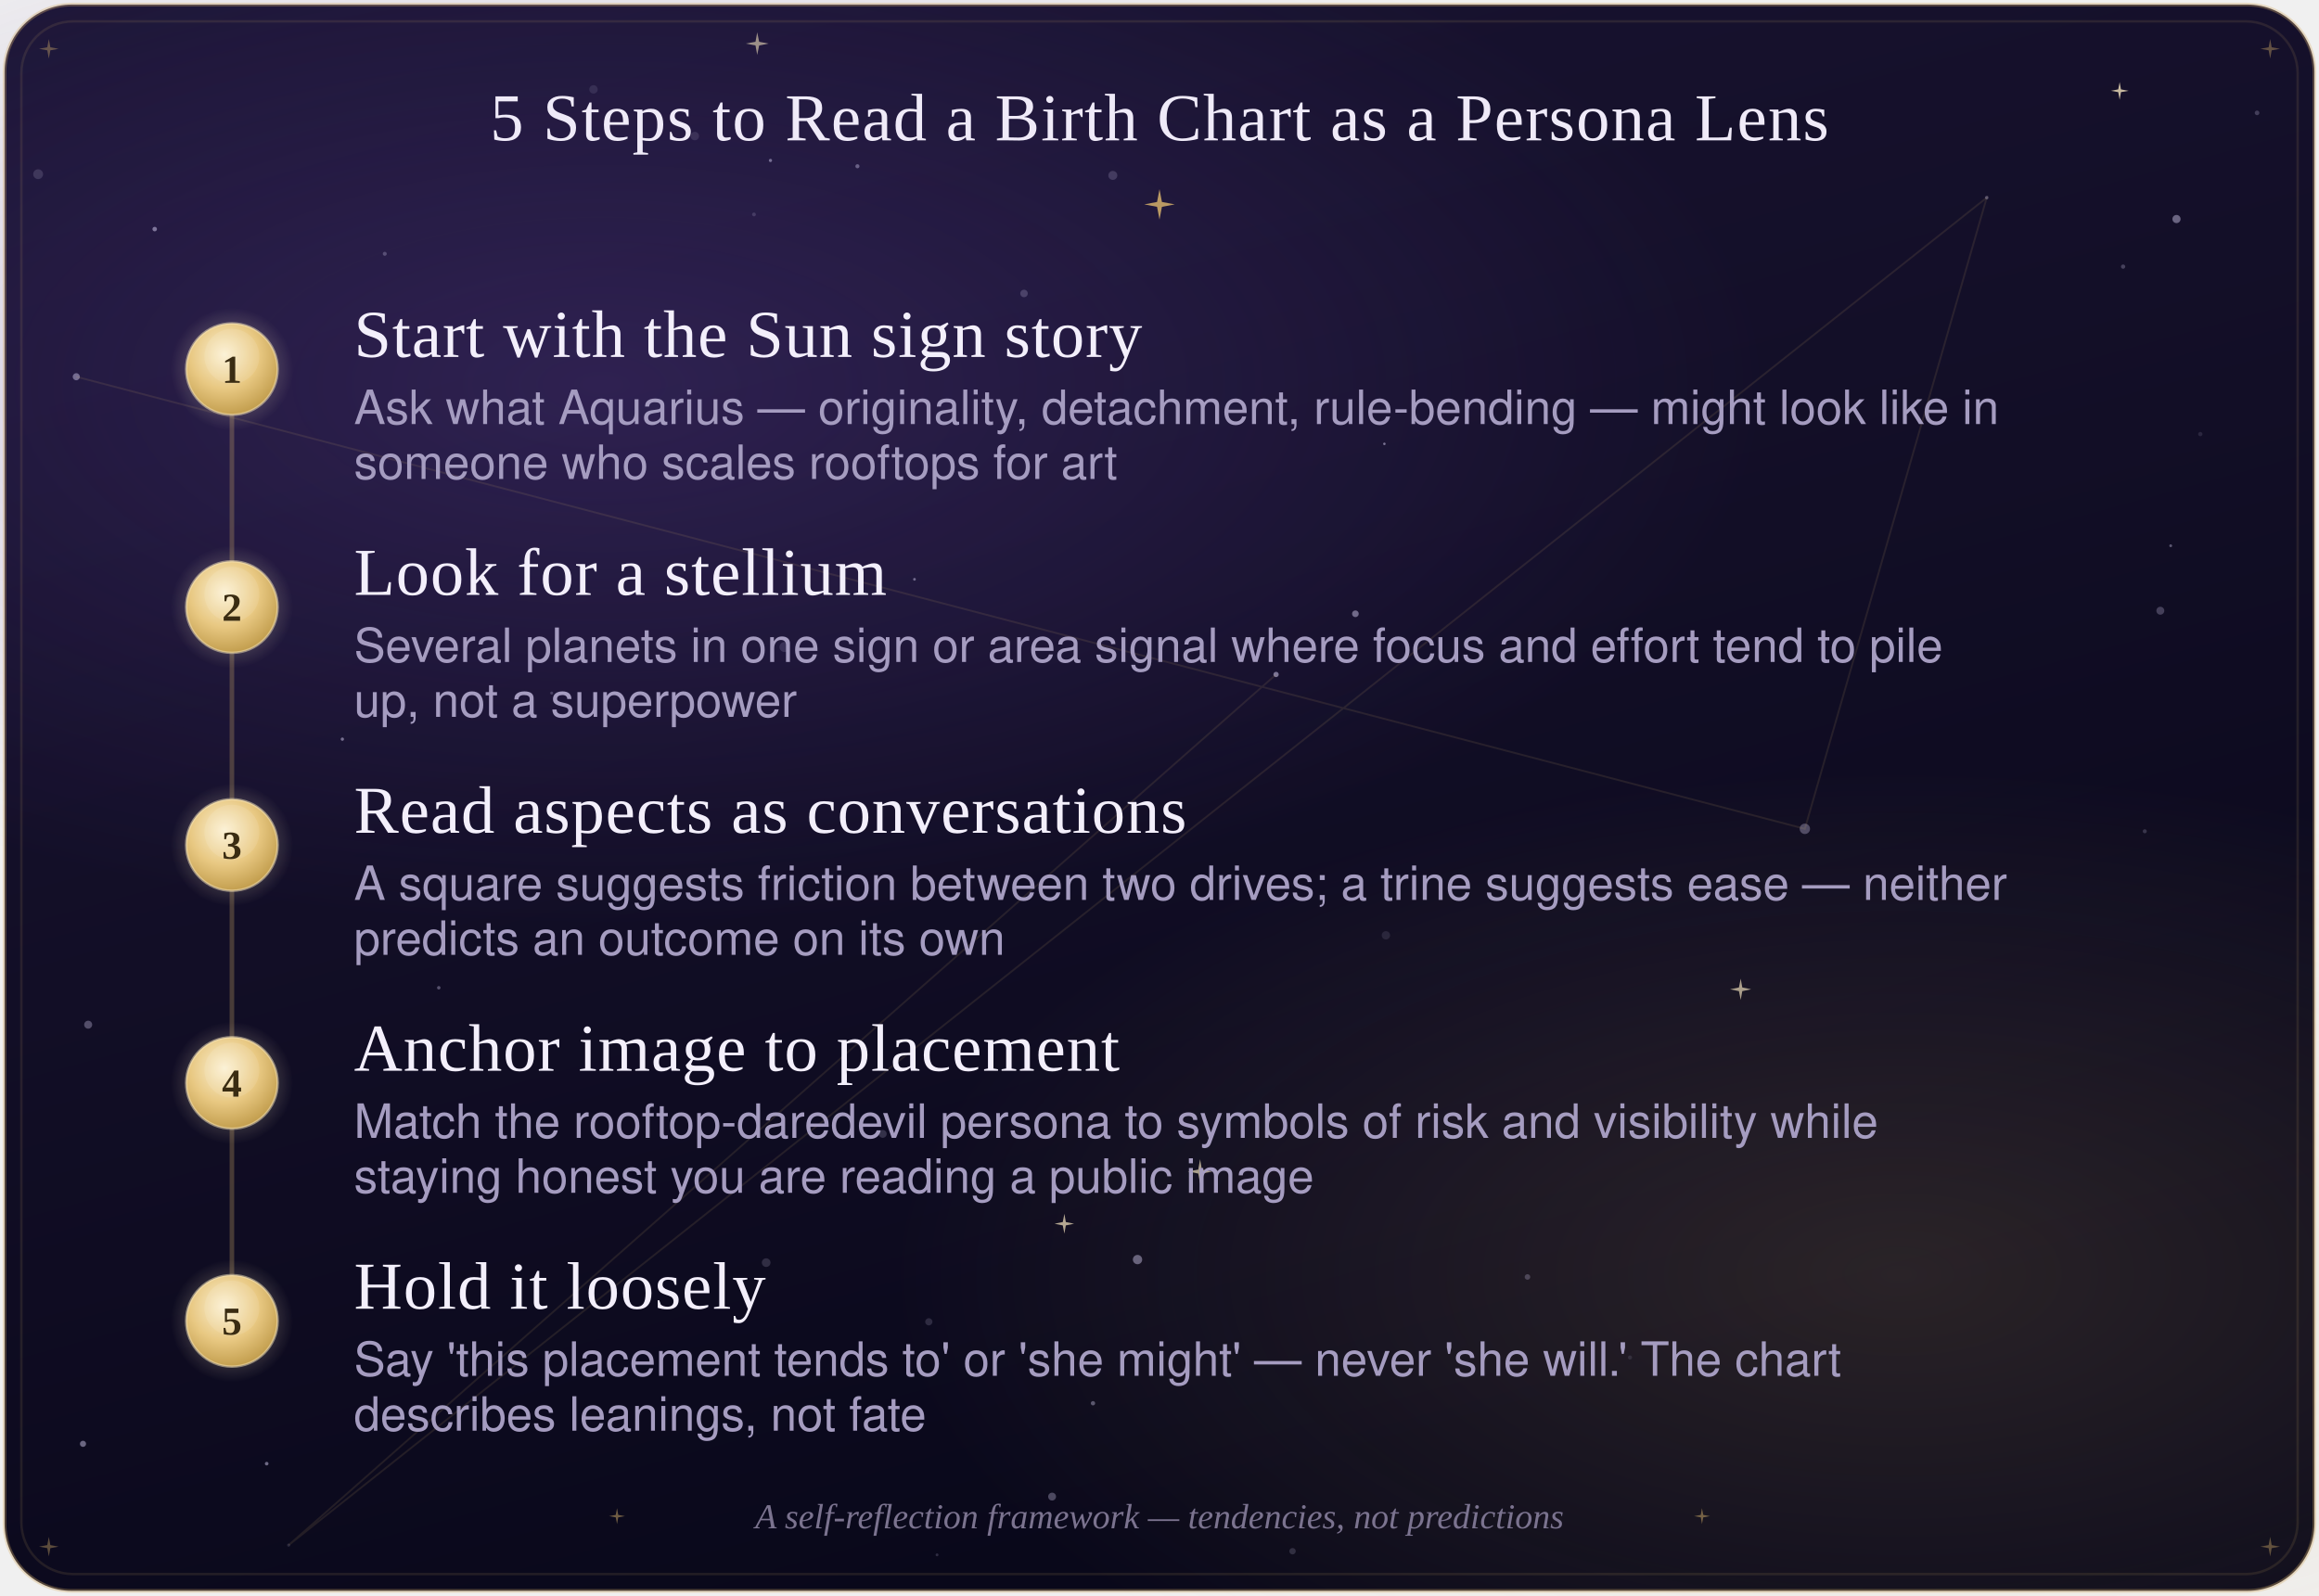
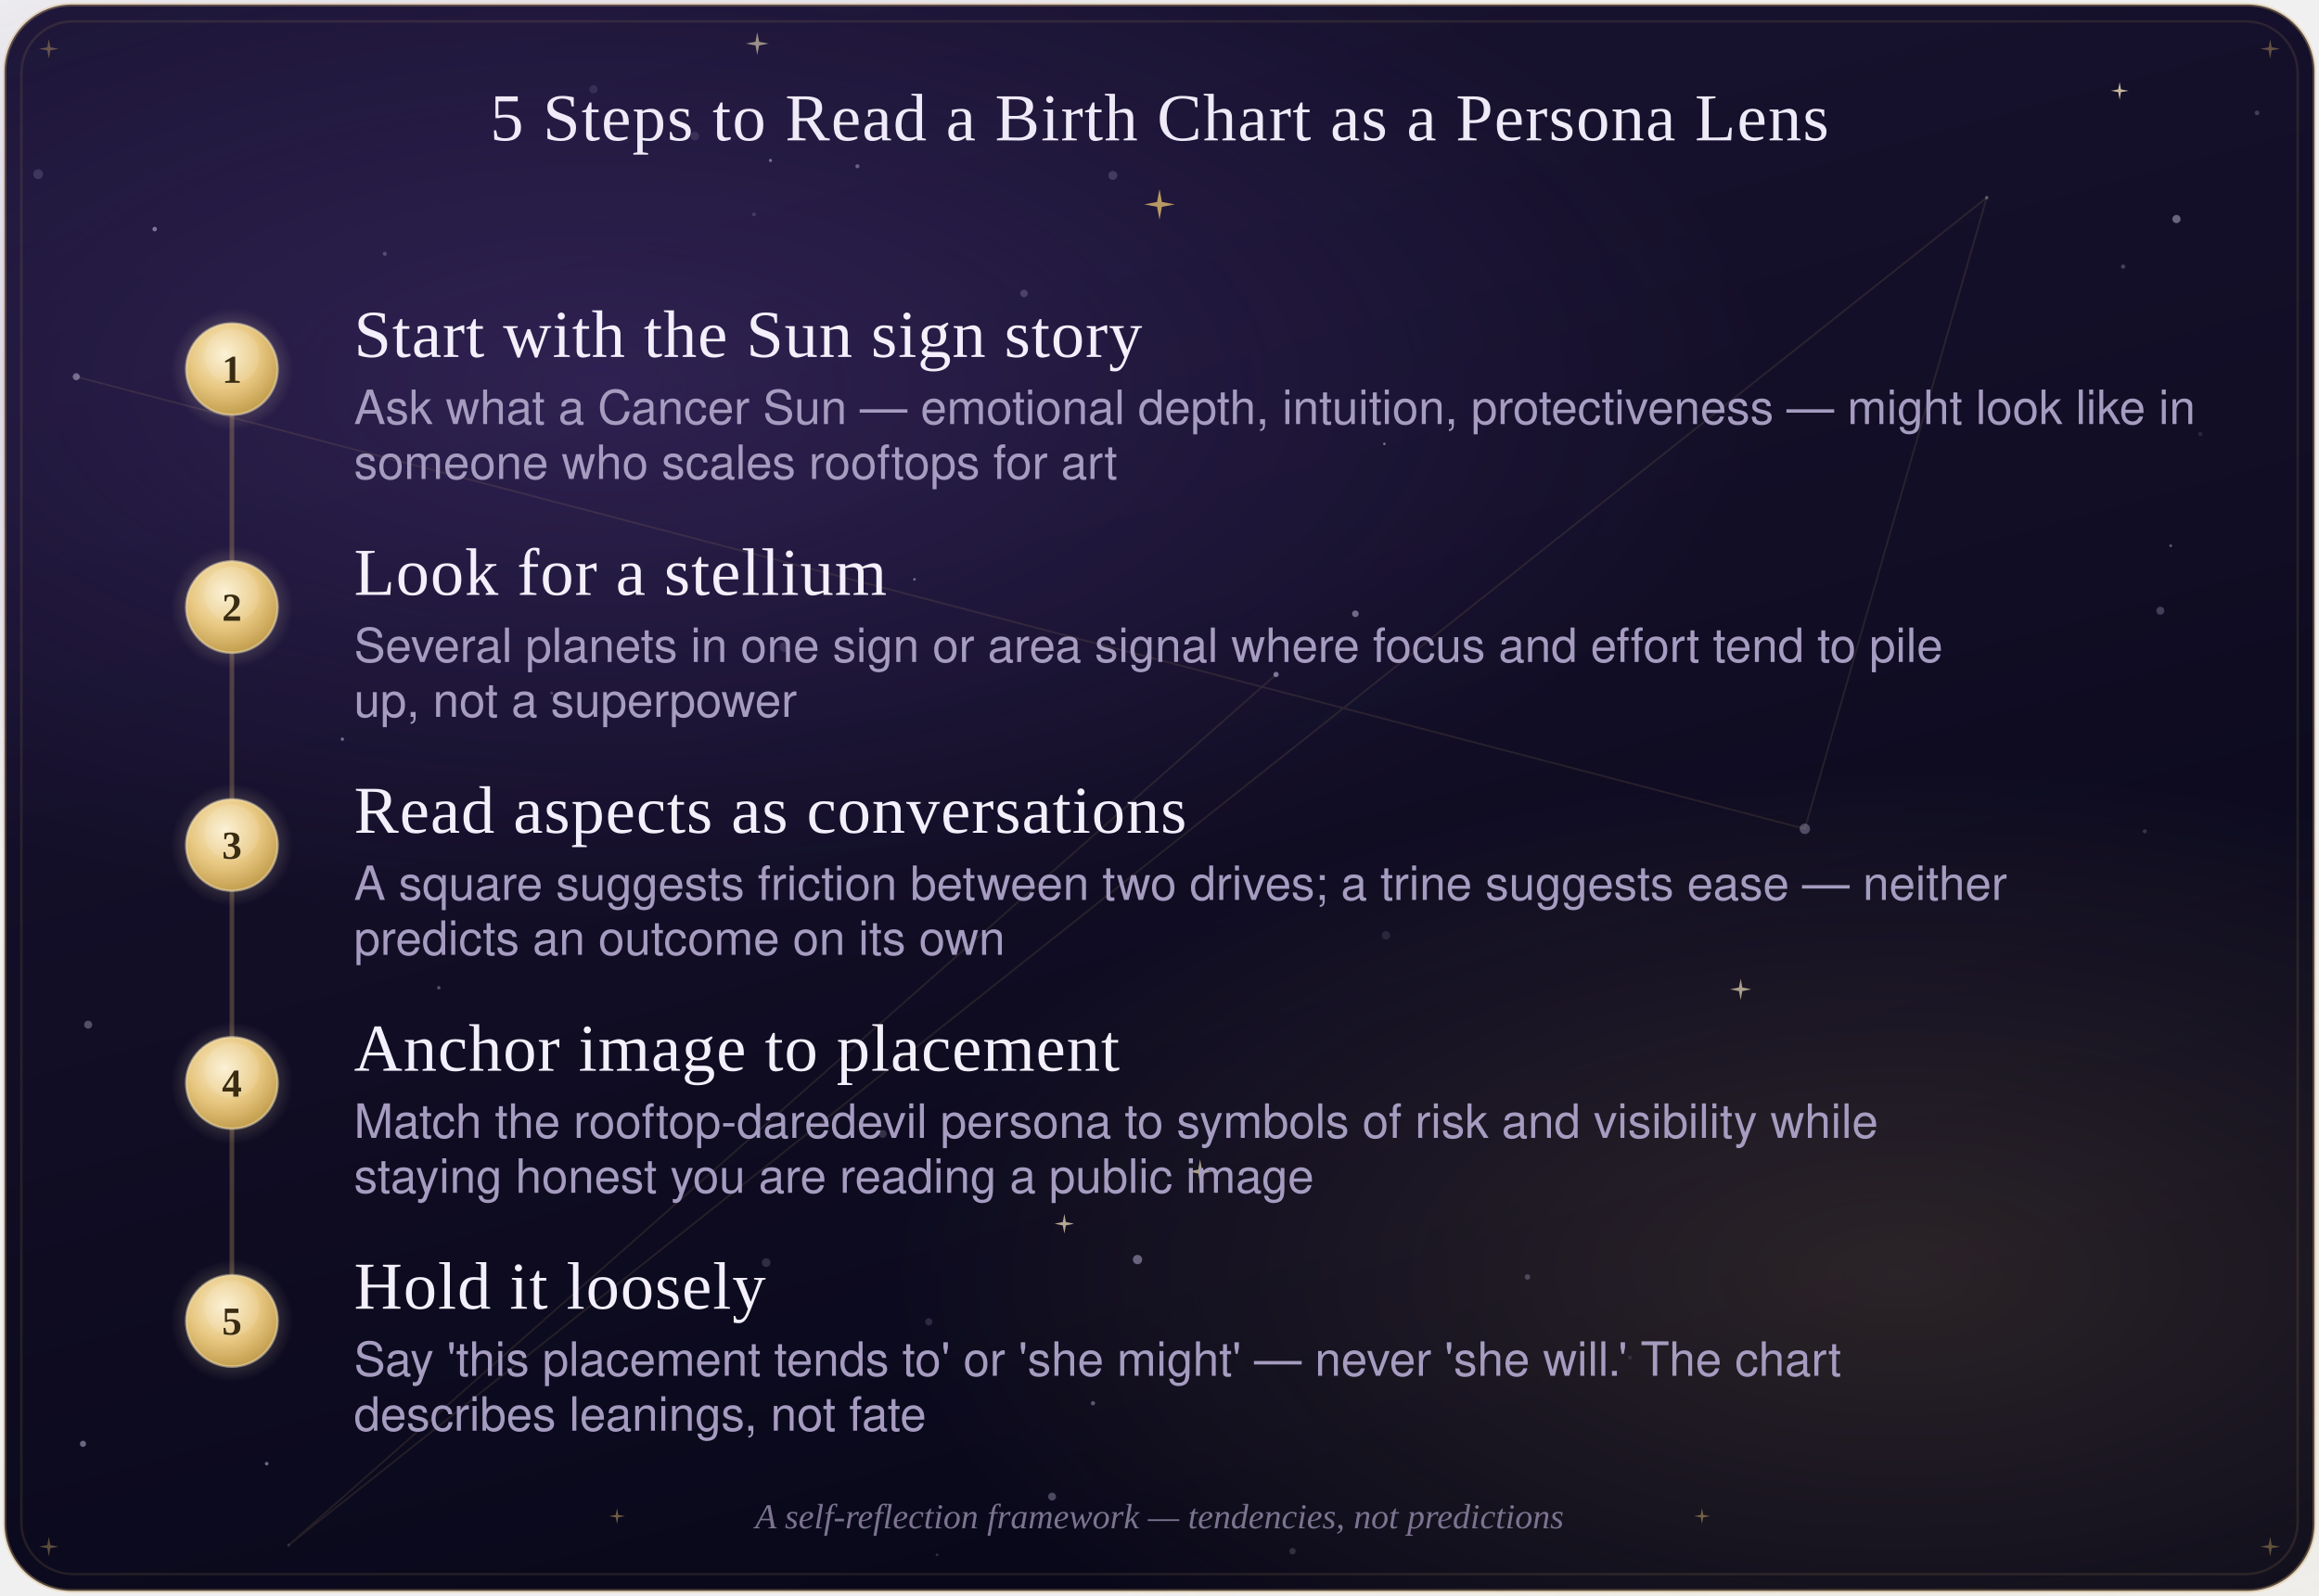
<svg xmlns="http://www.w3.org/2000/svg" viewBox="0 0 760 523" role="img" aria-label="5 Steps to Read a Birth Chart as a Persona Lens">
  <defs>
    <linearGradient id="angelanikolaubirthchart1en-panel" x1="0" y1="0" x2="0.4" y2="1">
      <stop offset="0" stop-color="#1a1433" />
      <stop offset="0.55" stop-color="#120e26" />
      <stop offset="1" stop-color="#09081a" />
    </linearGradient>
    <radialGradient id="angelanikolaubirthchart1en-foil" cx="0.42" cy="0.34" r="0.75">
      <stop offset="0" stop-color="#fbf0d2" />
      <stop offset="0.5" stop-color="#e8c882" />
      <stop offset="1" stop-color="#b8923f" />
    </radialGradient>
    <radialGradient id="angelanikolaubirthchart1en-glow" cx="0.5" cy="0.5" r="0.5">
      <stop offset="0" stop-color="#f6e6bf" />
      <stop offset="1" stop-color="#f6e6bf" stop-opacity="0" />
    </radialGradient>
    <radialGradient id="angelanikolaubirthchart1en-neb1" cx="0.5" cy="0.5" r="0.5">
      <stop offset="0" stop-color="#6f4bb0" stop-opacity="0.28" />
      <stop offset="1" stop-color="#6f4bb0" stop-opacity="0" />
    </radialGradient>
    <radialGradient id="angelanikolaubirthchart1en-neb2" cx="0.5" cy="0.5" r="0.5">
      <stop offset="0" stop-color="#d4af6a" stop-opacity="0.16" />
      <stop offset="1" stop-color="#d4af6a" stop-opacity="0" />
    </radialGradient>
    <linearGradient id="angelanikolaubirthchart1en-rule" x1="0" y1="0" x2="1" y2="0">
      <stop offset="0" stop-color="#d4af6a" stop-opacity="0" />
      <stop offset="0.5" stop-color="#d4af6a" stop-opacity="0.6" />
      <stop offset="1" stop-color="#d4af6a" stop-opacity="0" />
    </linearGradient>
  </defs>
  <rect x="1.5" y="1.5" width="757" height="520" rx="22" fill="url(#angelanikolaubirthchart1en-panel)" />
  <ellipse cx="198" cy="126" rx="380" ry="178" fill="url(#angelanikolaubirthchart1en-neb1)" />
  <ellipse cx="623" cy="418" rx="334" ry="167" fill="url(#angelanikolaubirthchart1en-neb2)" />
  <circle cx="358.2" cy="460.0" r="0.71" fill="#cfc8ea" opacity="0.39" />
  <circle cx="444.2" cy="201.2" r="1.10" fill="#cfc8ea" opacity="0.48" />
  <circle cx="28.9" cy="335.9" r="1.31" fill="#cfc8ea" opacity="0.34" />
  <circle cx="143.8" cy="323.8" r="0.57" fill="#cfc8ea" opacity="0.36" />
  <circle cx="289.3" cy="371.7" r="1.29" fill="#cfc8ea" opacity="0.20" />
  <circle cx="423.6" cy="508.5" r="1.05" fill="#cfc8ea" opacity="0.18" />
  <circle cx="453.7" cy="145.5" r="0.41" fill="#cfc8ea" opacity="0.53" />
  <circle cx="12.5" cy="57.1" r="1.61" fill="#cfc8ea" opacity="0.17" />
  <circle cx="713.3" cy="71.8" r="1.34" fill="#cfc8ea" opacity="0.46" />
  <circle cx="500.6" cy="418.6" r="0.91" fill="#cfc8ea" opacity="0.26" />
  <circle cx="739.7" cy="37.0" r="0.76" fill="#cfc8ea" opacity="0.25" />
  <circle cx="344.8" cy="490.6" r="1.29" fill="#cfc8ea" opacity="0.33" />
  <circle cx="281.0" cy="54.5" r="0.67" fill="#cfc8ea" opacity="0.40" />
  <circle cx="418.2" cy="221.1" r="0.87" fill="#cfc8ea" opacity="0.54" />
  <circle cx="702.9" cy="272.5" r="0.66" fill="#cfc8ea" opacity="0.21" />
  <circle cx="247.1" cy="70.3" r="0.62" fill="#cfc8ea" opacity="0.18" />
  <circle cx="94.6" cy="506.5" r="0.51" fill="#cfc8ea" opacity="0.16" />
  <circle cx="252.5" cy="52.6" r="0.53" fill="#cfc8ea" opacity="0.49" />
  <circle cx="711.4" cy="178.9" r="0.47" fill="#cfc8ea" opacity="0.39" />
  <circle cx="651.1" cy="64.8" r="0.57" fill="#cfc8ea" opacity="0.35" />
  <circle cx="591.5" cy="271.7" r="1.70" fill="#cfc8ea" opacity="0.33" />
  <circle cx="307.1" cy="509.7" r="0.47" fill="#cfc8ea" opacity="0.19" />
  <circle cx="50.7" cy="75.1" r="0.74" fill="#cfc8ea" opacity="0.53" />
  <circle cx="25.0" cy="123.5" r="1.16" fill="#cfc8ea" opacity="0.47" />
  <circle cx="257.1" cy="212.1" r="1.64" fill="#cfc8ea" opacity="0.16" />
  <circle cx="372.8" cy="412.9" r="1.53" fill="#cfc8ea" opacity="0.45" />
  <circle cx="299.7" cy="189.9" r="0.45" fill="#cfc8ea" opacity="0.47" />
  <circle cx="335.6" cy="96.2" r="1.23" fill="#cfc8ea" opacity="0.23" />
  <circle cx="364.7" cy="57.5" r="1.47" fill="#cfc8ea" opacity="0.20" />
  <circle cx="112.2" cy="242.3" r="0.54" fill="#cfc8ea" opacity="0.51" />
  <circle cx="708.0" cy="200.2" r="1.30" fill="#cfc8ea" opacity="0.27" />
  <circle cx="87.4" cy="479.8" r="0.59" fill="#cfc8ea" opacity="0.50" />
  <circle cx="251.1" cy="413.9" r="1.42" fill="#cfc8ea" opacity="0.18" />
  <circle cx="304.4" cy="433.3" r="1.18" fill="#cfc8ea" opacity="0.17" />
  <circle cx="721.1" cy="142.3" r="0.70" fill="#cfc8ea" opacity="0.13" />
  <circle cx="27.2" cy="473.3" r="1.01" fill="#cfc8ea" opacity="0.48" />
  <circle cx="206.2" cy="273.0" r="0.41" fill="#cfc8ea" opacity="0.15" />
  <circle cx="454.2" cy="306.6" r="1.37" fill="#cfc8ea" opacity="0.12" />
  <circle cx="695.8" cy="87.4" r="0.70" fill="#cfc8ea" opacity="0.27" />
  <circle cx="180.8" cy="227.2" r="0.49" fill="#cfc8ea" opacity="0.24" />
  <circle cx="534.2" cy="445.0" r="0.67" fill="#cfc8ea" opacity="0.12" />
  <circle cx="227.7" cy="44.6" r="1.39" fill="#cfc8ea" opacity="0.13" />
  <circle cx="126.1" cy="83.2" r="0.65" fill="#cfc8ea" opacity="0.29" />
  <circle cx="194.5" cy="29.3" r="1.38" fill="#cfc8ea" opacity="0.12" />
  <path d="M 248.159 10.6 L 248.8 13.7 L 251.9 14.285 L 248.8 14.9 L 248.159 18.0 L 247.6 14.9 L 244.4 14.285 L 247.6 13.7 Z" fill="#f6e6bf" opacity="0.576" />
  <path d="M 348.827 397.9 L 349.3 400.6 L 352.0 401.15 L 349.3 401.7 L 348.827 404.4 L 348.3 401.7 L 345.6 401.15 L 348.3 400.6 Z" fill="#f6e6bf" opacity="0.708" />
  <path d="M 694.67 26.9 L 695.1 29.3 L 697.6 29.772 L 695.1 30.2 L 694.67 32.7 L 694.2 30.2 L 691.8 29.772 L 694.2 29.3 Z" fill="#f6e6bf" opacity="0.791" />
  <path d="M 570.473 320.8 L 571.0 323.7 L 573.9 324.302 L 571.0 324.9 L 570.473 327.8 L 569.9 324.9 L 567.0 324.302 L 569.9 323.7 Z" fill="#f6e6bf" opacity="0.664" />
  <path d="M 393.301 380.0 L 393.9 383.4 L 397.3 384.028 L 393.9 384.7 L 393.301 388.0 L 392.7 384.7 L 389.3 384.028 L 392.7 383.4 Z" fill="#f6e6bf" opacity="0.658" />
  <path d="M 418.2 221.1 L 94.6 506.5 L 651.1 64.8 L 591.5 271.7 L 25.0 123.5" fill="none" stroke="#d4af6a" stroke-width="0.6" opacity="0.12" />
  <rect x="1.5" y="1.5" width="757" height="520" rx="22" fill="none" stroke="#d4af6a" stroke-opacity="0.34" stroke-width="1.2" />
  <rect x="7" y="7" width="746" height="509" rx="17" fill="none" stroke="#d4af6a" stroke-opacity="0.12" stroke-width="0.8" />
  <path d="M 16 12.8 L 16.5 15.5 L 19.2 16 L 16.5 16.5 L 16 19.2 L 15.5 16.5 L 12.8 16 L 15.5 15.5 Z" fill="#d4af6a" opacity="0.4" />
  <path d="M 744 12.8 L 744.5 15.5 L 747.2 16 L 744.5 16.5 L 744 19.2 L 743.5 16.5 L 740.8 16 L 743.5 15.5 Z" fill="#d4af6a" opacity="0.4" />
  <path d="M 16 503.8 L 16.5 506.5 L 19.2 507 L 16.5 507.5 L 16 510.2 L 15.5 507.5 L 12.8 507 L 15.5 506.5 Z" fill="#d4af6a" opacity="0.4" />
  <path d="M 744 503.8 L 744.5 506.5 L 747.2 507 L 744.5 507.5 L 744 510.2 L 743.5 507.5 L 740.8 507 L 743.5 506.5 Z" fill="#d4af6a" opacity="0.4" />
  <text x="380" y="46" text-anchor="middle" font-family="Georgia, 'Times New Roman', serif" font-size="22" letter-spacing="0.4" fill="#efeaf8">5 Steps to Read a Birth Chart as a Persona Lens</text>
  <line x1="230" y1="67" x2="368" y2="67" stroke="url(#angelanikolaubirthchart1en-rule)" stroke-width="1" />
  <line x1="392" y1="67" x2="530" y2="67" stroke="url(#angelanikolaubirthchart1en-rule)" stroke-width="1" />
  <path d="M 380 62.0 L 380.8 66.2 L 385.0 67 L 380.8 67.8 L 380 72.0 L 379.2 67.8 L 375.0 67 L 379.2 66.2 Z" fill="#d4af6a" opacity="0.85" />
  <line x1="76" y1="121" x2="76" y2="433" stroke="#d4af6a" stroke-opacity="0.28" stroke-width="1.5" />
  <circle cx="76" cy="121" r="20.0" fill="url(#angelanikolaubirthchart1en-glow)" opacity="0.5" />
  <circle cx="76" cy="121" r="15" fill="url(#angelanikolaubirthchart1en-foil)" stroke="#f6e6bf" stroke-opacity="0.5" stroke-width="0.8" />
  <circle cx="76" cy="116.8" r="9.0" fill="#ffffff" opacity="0.10" />
  <text x="76" y="125.5" text-anchor="middle" font-family="Georgia, 'Times New Roman', serif" font-size="13" font-weight="700" fill="#3a2c12">1</text>
  <text x="116" y="117.0" font-family="Georgia, 'Times New Roman', serif" font-size="22" letter-spacing="0.3" fill="#f3effb">Start with the Sun sign story</text>
-   <text x="116" y="139.0" font-family="Helvetica, Arial, sans-serif" font-size="15.5" fill="#a59cc0">Ask what Aquarius — originality, detachment, rule-bending — might look like in</text>
+   <text x="116" y="139.0" font-family="Helvetica, Arial, sans-serif" font-size="15.5" fill="#a59cc0">Ask what a Cancer Sun — emotional depth, intuition, protectiveness — might look like in</text>
  <text x="116" y="157.0" font-family="Helvetica, Arial, sans-serif" font-size="15.5" fill="#a59cc0">someone who scales rooftops for art</text>
  <circle cx="76" cy="199" r="20.0" fill="url(#angelanikolaubirthchart1en-glow)" opacity="0.5" />
  <circle cx="76" cy="199" r="15" fill="url(#angelanikolaubirthchart1en-foil)" stroke="#f6e6bf" stroke-opacity="0.5" stroke-width="0.8" />
  <circle cx="76" cy="194.8" r="9.0" fill="#ffffff" opacity="0.10" />
  <text x="76" y="203.5" text-anchor="middle" font-family="Georgia, 'Times New Roman', serif" font-size="13" font-weight="700" fill="#3a2c12">2</text>
  <text x="116" y="195.0" font-family="Georgia, 'Times New Roman', serif" font-size="22" letter-spacing="0.3" fill="#f3effb">Look for a stellium</text>
  <text x="116" y="217.0" font-family="Helvetica, Arial, sans-serif" font-size="15.5" fill="#a59cc0">Several planets in one sign or area signal where focus and effort tend to pile</text>
  <text x="116" y="235.0" font-family="Helvetica, Arial, sans-serif" font-size="15.5" fill="#a59cc0">up, not a superpower</text>
  <circle cx="76" cy="277" r="20.0" fill="url(#angelanikolaubirthchart1en-glow)" opacity="0.5" />
  <circle cx="76" cy="277" r="15" fill="url(#angelanikolaubirthchart1en-foil)" stroke="#f6e6bf" stroke-opacity="0.5" stroke-width="0.8" />
  <circle cx="76" cy="272.8" r="9.0" fill="#ffffff" opacity="0.10" />
  <text x="76" y="281.5" text-anchor="middle" font-family="Georgia, 'Times New Roman', serif" font-size="13" font-weight="700" fill="#3a2c12">3</text>
  <text x="116" y="273.0" font-family="Georgia, 'Times New Roman', serif" font-size="22" letter-spacing="0.3" fill="#f3effb">Read aspects as conversations</text>
  <text x="116" y="295.0" font-family="Helvetica, Arial, sans-serif" font-size="15.5" fill="#a59cc0">A square suggests friction between two drives; a trine suggests ease — neither</text>
  <text x="116" y="313.0" font-family="Helvetica, Arial, sans-serif" font-size="15.5" fill="#a59cc0">predicts an outcome on its own</text>
  <circle cx="76" cy="355" r="20.0" fill="url(#angelanikolaubirthchart1en-glow)" opacity="0.5" />
  <circle cx="76" cy="355" r="15" fill="url(#angelanikolaubirthchart1en-foil)" stroke="#f6e6bf" stroke-opacity="0.5" stroke-width="0.8" />
  <circle cx="76" cy="350.8" r="9.0" fill="#ffffff" opacity="0.10" />
  <text x="76" y="359.5" text-anchor="middle" font-family="Georgia, 'Times New Roman', serif" font-size="13" font-weight="700" fill="#3a2c12">4</text>
  <text x="116" y="351.0" font-family="Georgia, 'Times New Roman', serif" font-size="22" letter-spacing="0.3" fill="#f3effb">Anchor image to placement</text>
  <text x="116" y="373.0" font-family="Helvetica, Arial, sans-serif" font-size="15.5" fill="#a59cc0">Match the rooftop-daredevil persona to symbols of risk and visibility while</text>
  <text x="116" y="391.0" font-family="Helvetica, Arial, sans-serif" font-size="15.5" fill="#a59cc0">staying honest you are reading a public image</text>
  <circle cx="76" cy="433" r="20.0" fill="url(#angelanikolaubirthchart1en-glow)" opacity="0.5" />
  <circle cx="76" cy="433" r="15" fill="url(#angelanikolaubirthchart1en-foil)" stroke="#f6e6bf" stroke-opacity="0.5" stroke-width="0.8" />
  <circle cx="76" cy="428.8" r="9.0" fill="#ffffff" opacity="0.10" />
  <text x="76" y="437.5" text-anchor="middle" font-family="Georgia, 'Times New Roman', serif" font-size="13" font-weight="700" fill="#3a2c12">5</text>
  <text x="116" y="429.0" font-family="Georgia, 'Times New Roman', serif" font-size="22" letter-spacing="0.3" fill="#f3effb">Hold it loosely</text>
  <text x="116" y="451.0" font-family="Helvetica, Arial, sans-serif" font-size="15.5" fill="#a59cc0">Say 'this placement tends to' or 'she might' — never 'she will.' The chart</text>
  <text x="116" y="469.0" font-family="Helvetica, Arial, sans-serif" font-size="15.5" fill="#a59cc0">describes leanings, not fate</text>
  <path d="M 202.227 494.4 L 202.6 496.6 L 204.8 497 L 202.6 497.4 L 202.227 499.6 L 201.8 497.4 L 199.6 497 L 201.8 496.6 Z" fill="#d4af6a" opacity="0.5" />
  <text x="380" y="501" text-anchor="middle" font-family="Georgia, 'Times New Roman', serif" font-style="italic" font-size="11.5" fill="#7b738f">A self-reflection framework — tendencies, not predictions</text>
  <path d="M 557.773 494.4 L 558.2 496.6 L 560.4 497 L 558.2 497.4 L 557.773 499.6 L 557.4 497.4 L 555.2 497 L 557.4 496.6 Z" fill="#d4af6a" opacity="0.5" />
</svg>
